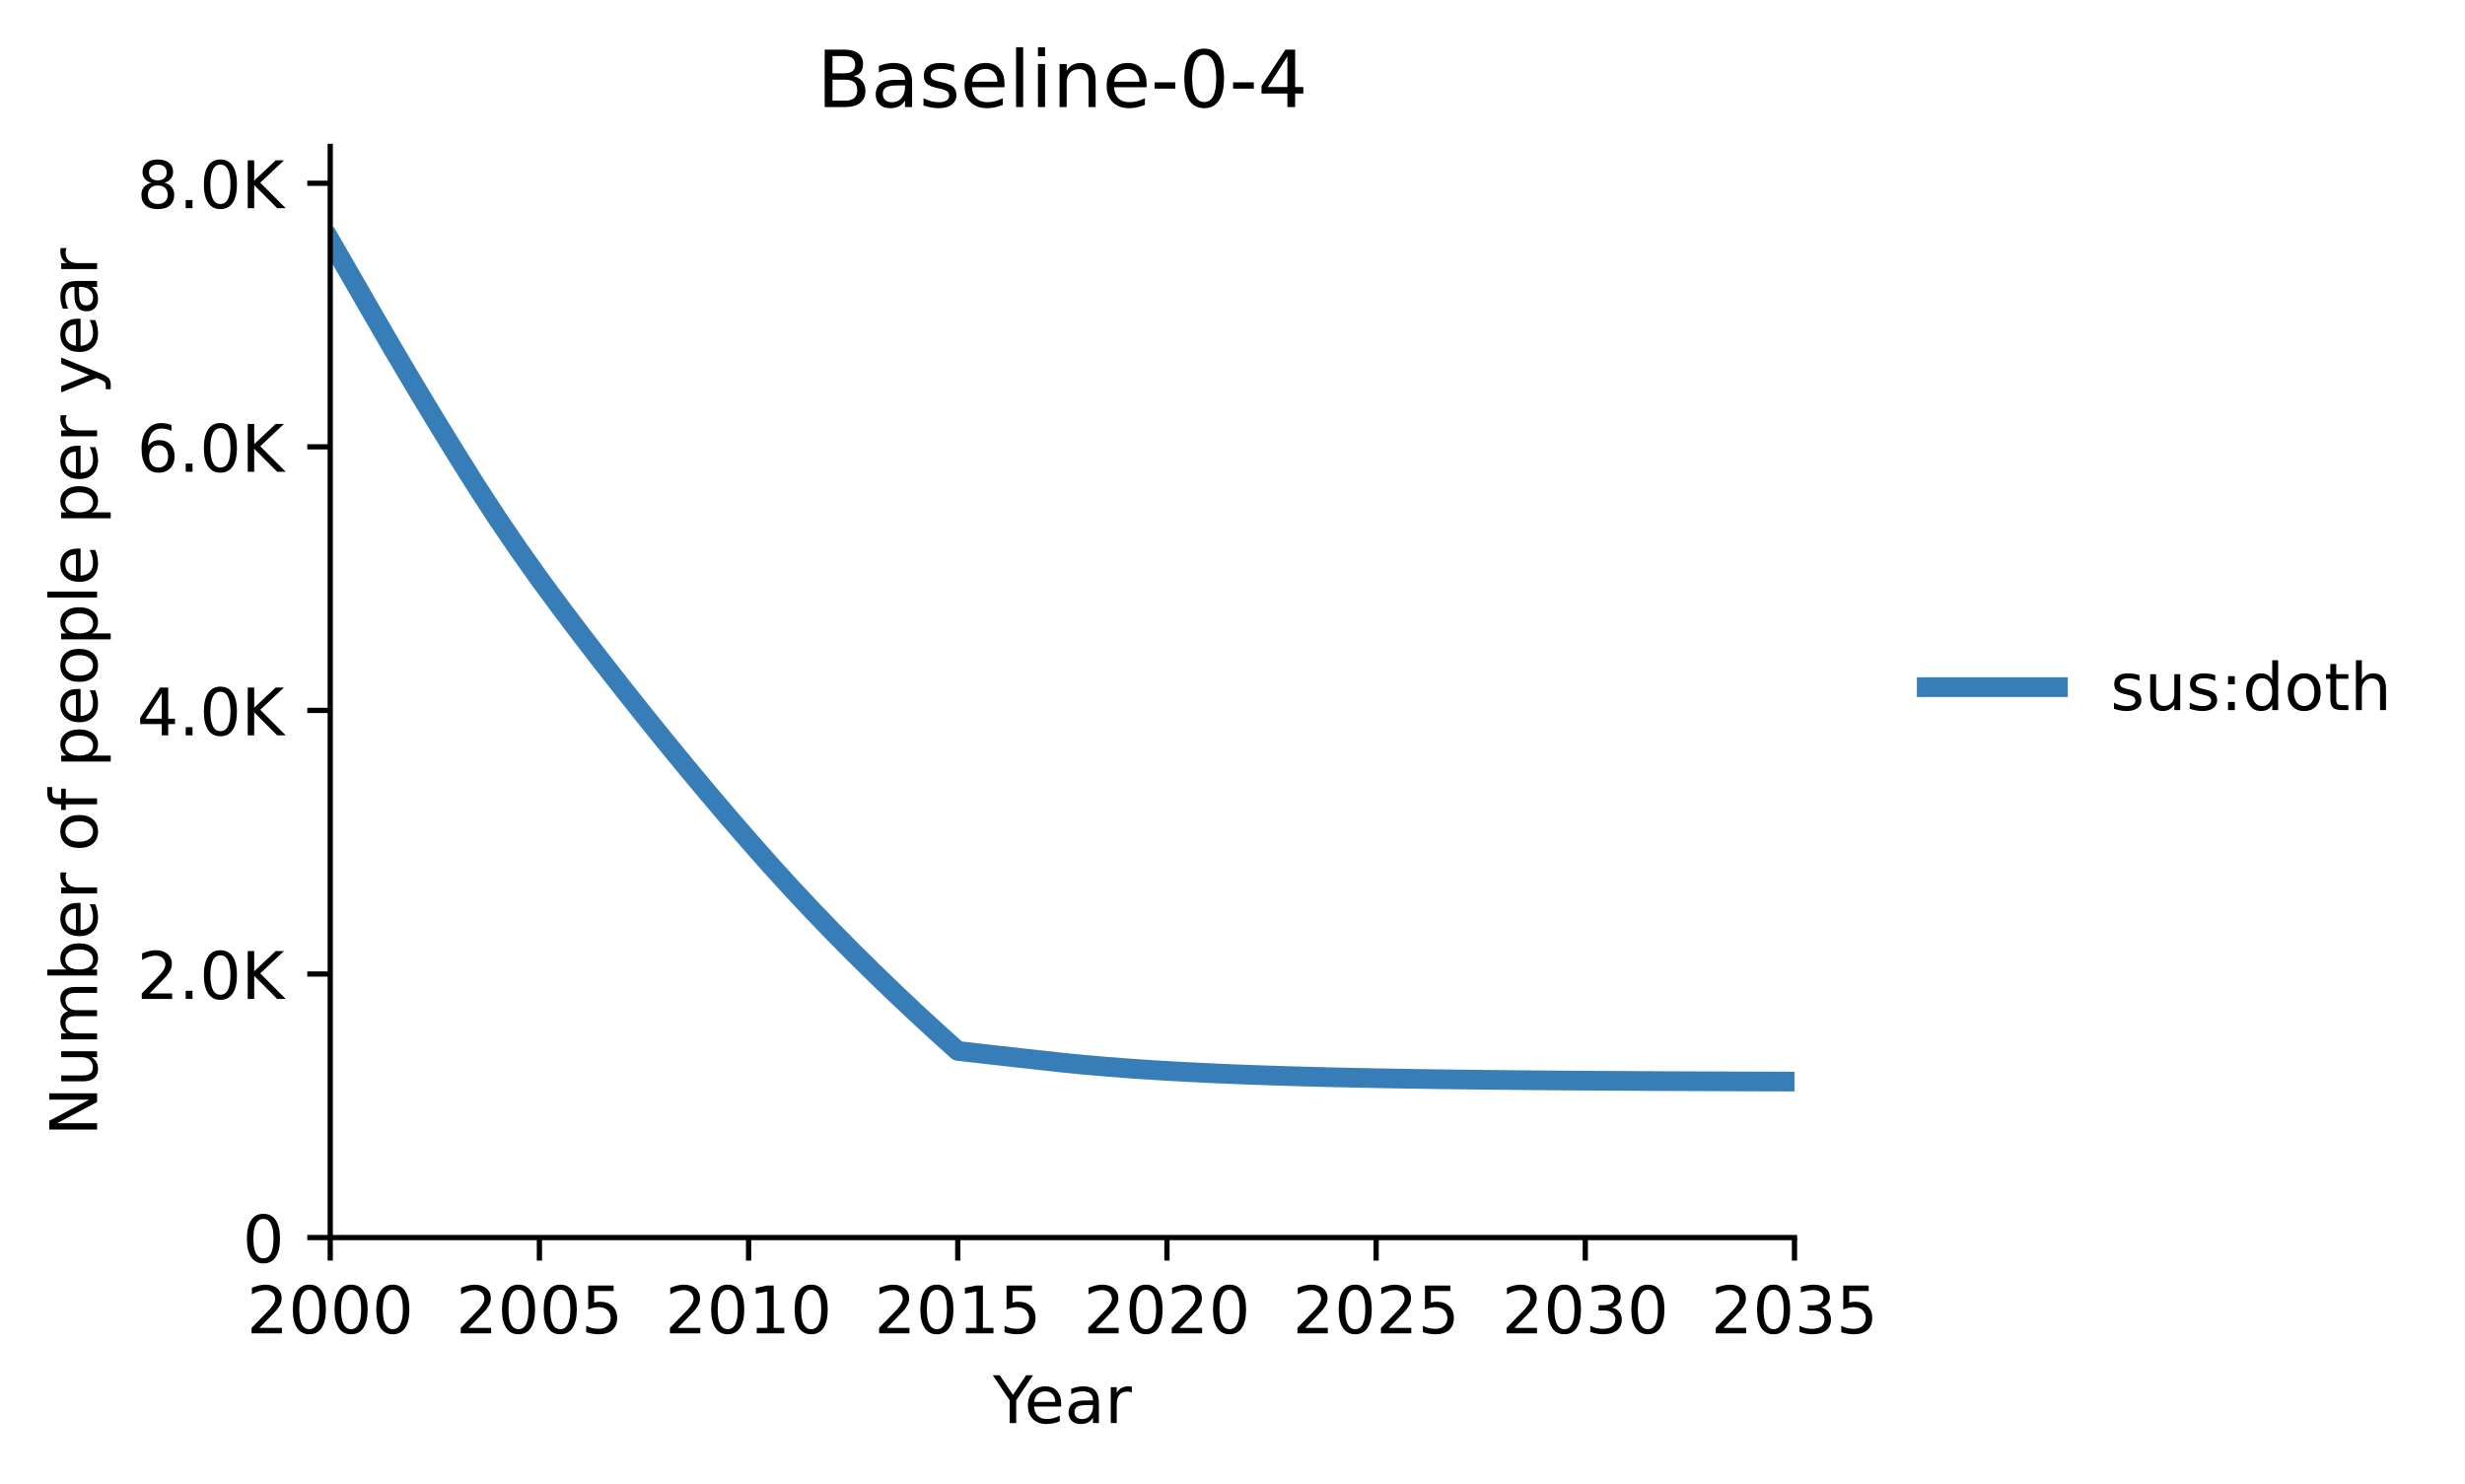
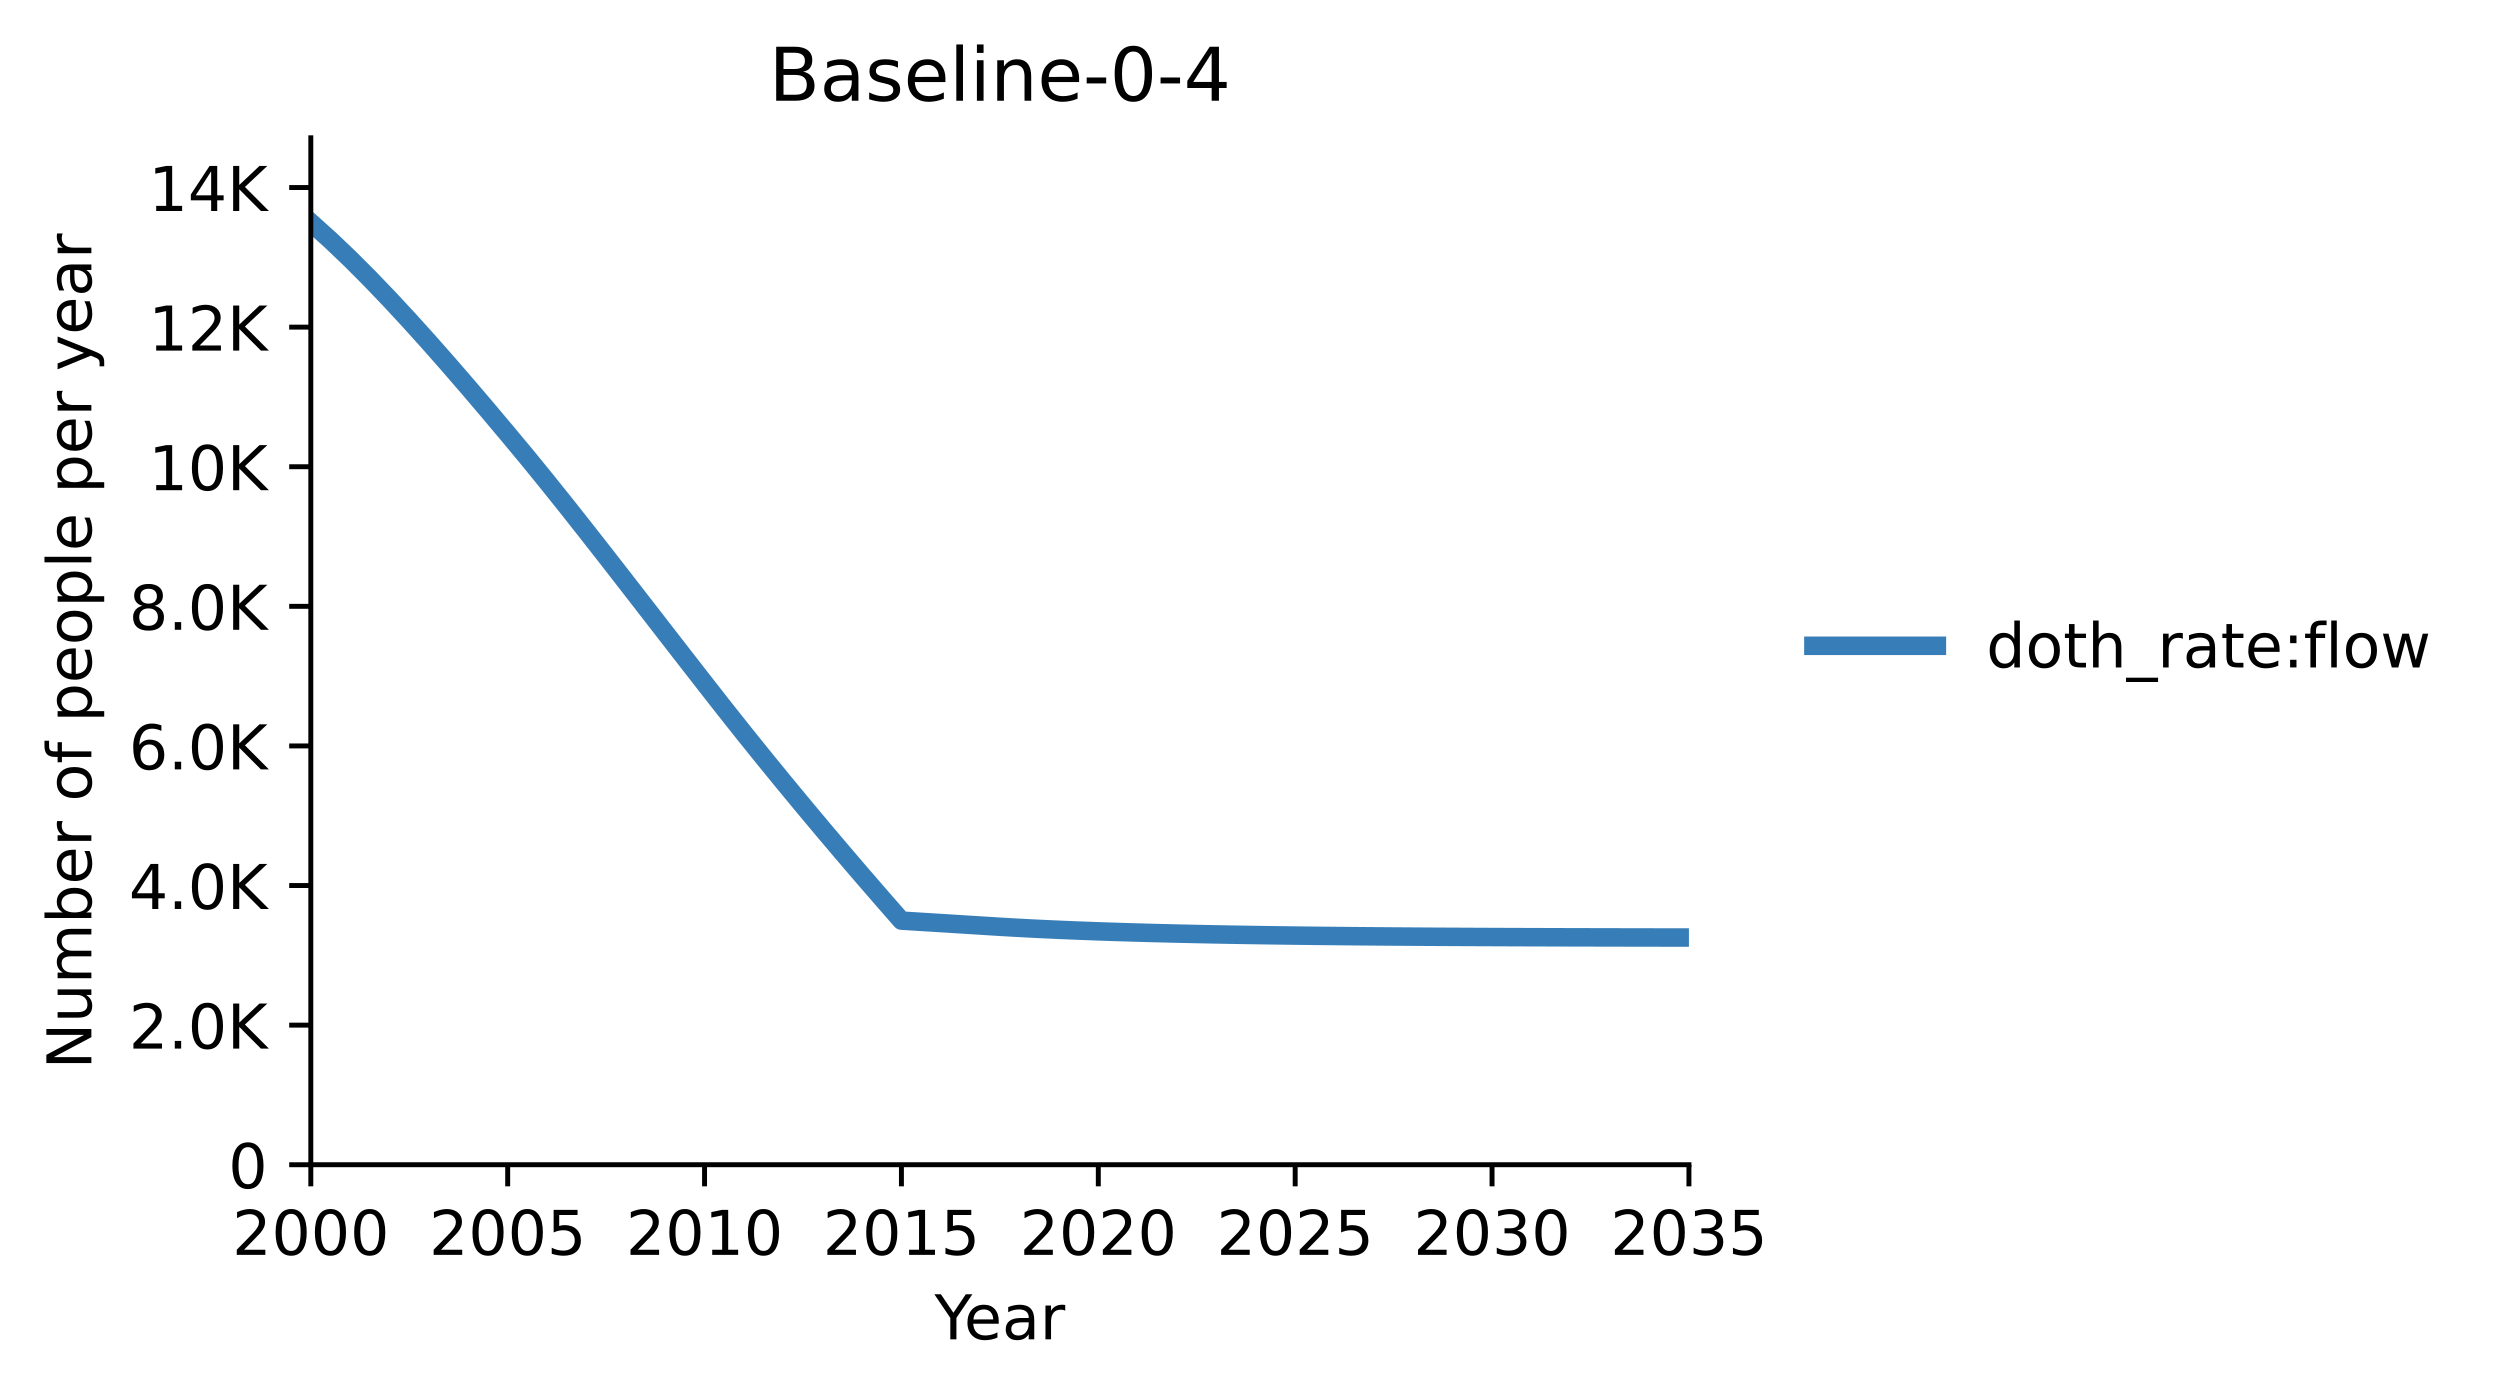
- <svg xmlns="http://www.w3.org/2000/svg" xmlns:xlink="http://www.w3.org/1999/xlink" width="375.749pt" height="226.194pt" viewBox="0 0 375.749 226.194" version="1.1">
+ <svg xmlns="http://www.w3.org/2000/svg" xmlns:xlink="http://www.w3.org/1999/xlink" width="404.901pt" height="226.194pt" viewBox="0 0 404.901 226.194" version="1.1">
  <defs>
    <style type="text/css">*{stroke-linejoin: round; stroke-linecap: butt}</style>
  </defs>
  <g id="figure_1">
    <g id="patch_1">
-       <path d="M 0 226.194  L 375.749 226.194  L 375.749 0  L 0 0  L 0 226.194  z " style="fill: none; opacity: 0" />
+       <path d="M 0 226.194  L 404.901 226.194  L 404.901 0  L 0 0  L 0 226.194  z " style="fill: none; opacity: 0" />
    </g>
    <g id="axes_1">
      <g id="patch_2">
        <path d="M 50.339 188.638  L 273.539 188.638  L 273.539 22.318  L 50.339 22.318  L 50.339 188.638  z " style="fill: none; opacity: 0" />
      </g>
      <g id="matplotlib.axis_1">
        <g id="xtick_1">
          <g id="line2d_1">
            <defs>
-               <path id="m174e5e3544" d="M 0 0  L 0 3.5  " style="stroke: #000000; stroke-width: 0.8" />
+               <path id="mdc7d738306" d="M 0 0  L 0 3.5  " style="stroke: #000000; stroke-width: 0.8" />
            </defs>
            <g>
-               <use xlink:href="#m174e5e3544" x="50.339" y="188.638" style="stroke: #000000; stroke-width: 0.8" />
+               <use xlink:href="#mdc7d738306" x="50.339" y="188.638" style="stroke: #000000; stroke-width: 0.8" />
            </g>
          </g>
          <g id="text_1">
            <g transform="translate(37.61406 203.2366) scale(0.1 -0.1)">
              <defs>
                <path id="DejaVuSans-32" d="M 1228 531  L 3431 531  L 3431 0  L 469 0  L 469 531  Q 828 903 1448 1529  Q 2069 2156 2228 2338  Q 2531 2678 2651 2914  Q 2772 3150 2772 3378  Q 2772 3750 2511 3984  Q 2250 4219 1831 4219  Q 1534 4219 1204 4116  Q 875 4013 500 3803  L 500 4441  Q 881 4594 1212 4672  Q 1544 4750 1819 4750  Q 2544 4750 2975 4387  Q 3406 4025 3406 3419  Q 3406 3131 3298 2873  Q 3191 2616 2906 2266  Q 2828 2175 2409 1742  Q 1991 1309 1228 531  z " transform="scale(0.015625)" />
                <path id="DejaVuSans-30" d="M 2034 4250  Q 1547 4250 1301 3770  Q 1056 3291 1056 2328  Q 1056 1369 1301 889  Q 1547 409 2034 409  Q 2525 409 2770 889  Q 3016 1369 3016 2328  Q 3016 3291 2770 3770  Q 2525 4250 2034 4250  z M 2034 4750  Q 2819 4750 3233 4129  Q 3647 3509 3647 2328  Q 3647 1150 3233 529  Q 2819 -91 2034 -91  Q 1250 -91 836 529  Q 422 1150 422 2328  Q 422 3509 836 4129  Q 1250 4750 2034 4750  z " transform="scale(0.015625)" />
              </defs>
              <use xlink:href="#DejaVuSans-32" />
              <use xlink:href="#DejaVuSans-30" x="63.623" />
              <use xlink:href="#DejaVuSans-30" x="127.246" />
              <use xlink:href="#DejaVuSans-30" x="190.869" />
            </g>
          </g>
        </g>
        <g id="xtick_2">
          <g id="line2d_2">
            <g>
-               <use xlink:href="#m174e5e3544" x="82.225" y="188.638" style="stroke: #000000; stroke-width: 0.8" />
+               <use xlink:href="#mdc7d738306" x="82.225" y="188.638" style="stroke: #000000; stroke-width: 0.8" />
            </g>
          </g>
          <g id="text_2">
            <g transform="translate(69.49978 203.2366) scale(0.1 -0.1)">
              <defs>
                <path id="DejaVuSans-35" d="M 691 4666  L 3169 4666  L 3169 4134  L 1269 4134  L 1269 2991  Q 1406 3038 1543 3061  Q 1681 3084 1819 3084  Q 2600 3084 3056 2656  Q 3513 2228 3513 1497  Q 3513 744 3044 326  Q 2575 -91 1722 -91  Q 1428 -91 1123 -41  Q 819 9 494 109  L 494 744  Q 775 591 1075 516  Q 1375 441 1709 441  Q 2250 441 2565 725  Q 2881 1009 2881 1497  Q 2881 1984 2565 2268  Q 2250 2553 1709 2553  Q 1456 2553 1204 2497  Q 953 2441 691 2322  L 691 4666  z " transform="scale(0.015625)" />
              </defs>
              <use xlink:href="#DejaVuSans-32" />
              <use xlink:href="#DejaVuSans-30" x="63.623" />
              <use xlink:href="#DejaVuSans-30" x="127.246" />
              <use xlink:href="#DejaVuSans-35" x="190.869" />
            </g>
          </g>
        </g>
        <g id="xtick_3">
          <g id="line2d_3">
            <g>
-               <use xlink:href="#m174e5e3544" x="114.11" y="188.638" style="stroke: #000000; stroke-width: 0.8" />
+               <use xlink:href="#mdc7d738306" x="114.11" y="188.638" style="stroke: #000000; stroke-width: 0.8" />
            </g>
          </g>
          <g id="text_3">
            <g transform="translate(101.3855 203.2366) scale(0.1 -0.1)">
              <defs>
                <path id="DejaVuSans-31" d="M 794 531  L 1825 531  L 1825 4091  L 703 3866  L 703 4441  L 1819 4666  L 2450 4666  L 2450 531  L 3481 531  L 3481 0  L 794 0  L 794 531  z " transform="scale(0.015625)" />
              </defs>
              <use xlink:href="#DejaVuSans-32" />
              <use xlink:href="#DejaVuSans-30" x="63.623" />
              <use xlink:href="#DejaVuSans-31" x="127.246" />
              <use xlink:href="#DejaVuSans-30" x="190.869" />
            </g>
          </g>
        </g>
        <g id="xtick_4">
          <g id="line2d_4">
            <g>
-               <use xlink:href="#m174e5e3544" x="145.996" y="188.638" style="stroke: #000000; stroke-width: 0.8" />
+               <use xlink:href="#mdc7d738306" x="145.996" y="188.638" style="stroke: #000000; stroke-width: 0.8" />
            </g>
          </g>
          <g id="text_4">
            <g transform="translate(133.2712 203.2366) scale(0.1 -0.1)">
              <use xlink:href="#DejaVuSans-32" />
              <use xlink:href="#DejaVuSans-30" x="63.623" />
              <use xlink:href="#DejaVuSans-31" x="127.246" />
              <use xlink:href="#DejaVuSans-35" x="190.869" />
            </g>
          </g>
        </g>
        <g id="xtick_5">
          <g id="line2d_5">
            <g>
-               <use xlink:href="#m174e5e3544" x="177.882" y="188.638" style="stroke: #000000; stroke-width: 0.8" />
+               <use xlink:href="#mdc7d738306" x="177.882" y="188.638" style="stroke: #000000; stroke-width: 0.8" />
            </g>
          </g>
          <g id="text_5">
            <g transform="translate(165.1569 203.2366) scale(0.1 -0.1)">
              <use xlink:href="#DejaVuSans-32" />
              <use xlink:href="#DejaVuSans-30" x="63.623" />
              <use xlink:href="#DejaVuSans-32" x="127.246" />
              <use xlink:href="#DejaVuSans-30" x="190.869" />
            </g>
          </g>
        </g>
        <g id="xtick_6">
          <g id="line2d_6">
            <g>
-               <use xlink:href="#m174e5e3544" x="209.768" y="188.638" style="stroke: #000000; stroke-width: 0.8" />
+               <use xlink:href="#mdc7d738306" x="209.768" y="188.638" style="stroke: #000000; stroke-width: 0.8" />
            </g>
          </g>
          <g id="text_6">
            <g transform="translate(197.0426 203.2366) scale(0.1 -0.1)">
              <use xlink:href="#DejaVuSans-32" />
              <use xlink:href="#DejaVuSans-30" x="63.623" />
              <use xlink:href="#DejaVuSans-32" x="127.246" />
              <use xlink:href="#DejaVuSans-35" x="190.869" />
            </g>
          </g>
        </g>
        <g id="xtick_7">
          <g id="line2d_7">
            <g>
-               <use xlink:href="#m174e5e3544" x="241.653" y="188.638" style="stroke: #000000; stroke-width: 0.8" />
+               <use xlink:href="#mdc7d738306" x="241.653" y="188.638" style="stroke: #000000; stroke-width: 0.8" />
            </g>
          </g>
          <g id="text_7">
            <g transform="translate(228.9283 203.2366) scale(0.1 -0.1)">
              <defs>
                <path id="DejaVuSans-33" d="M 2597 2516  Q 3050 2419 3304 2112  Q 3559 1806 3559 1356  Q 3559 666 3084 287  Q 2609 -91 1734 -91  Q 1441 -91 1130 -33  Q 819 25 488 141  L 488 750  Q 750 597 1062 519  Q 1375 441 1716 441  Q 2309 441 2620 675  Q 2931 909 2931 1356  Q 2931 1769 2642 2001  Q 2353 2234 1838 2234  L 1294 2234  L 1294 2753  L 1863 2753  Q 2328 2753 2575 2939  Q 2822 3125 2822 3475  Q 2822 3834 2567 4026  Q 2313 4219 1838 4219  Q 1578 4219 1281 4162  Q 984 4106 628 3988  L 628 4550  Q 988 4650 1302 4700  Q 1616 4750 1894 4750  Q 2613 4750 3031 4423  Q 3450 4097 3450 3541  Q 3450 3153 3228 2886  Q 3006 2619 2597 2516  z " transform="scale(0.015625)" />
              </defs>
              <use xlink:href="#DejaVuSans-32" />
              <use xlink:href="#DejaVuSans-30" x="63.623" />
              <use xlink:href="#DejaVuSans-33" x="127.246" />
              <use xlink:href="#DejaVuSans-30" x="190.869" />
            </g>
          </g>
        </g>
        <g id="xtick_8">
          <g id="line2d_8">
            <g>
-               <use xlink:href="#m174e5e3544" x="273.539" y="188.638" style="stroke: #000000; stroke-width: 0.8" />
+               <use xlink:href="#mdc7d738306" x="273.539" y="188.638" style="stroke: #000000; stroke-width: 0.8" />
            </g>
          </g>
          <g id="text_8">
            <g transform="translate(260.8141 203.2366) scale(0.1 -0.1)">
              <use xlink:href="#DejaVuSans-32" />
              <use xlink:href="#DejaVuSans-30" x="63.623" />
              <use xlink:href="#DejaVuSans-33" x="127.246" />
              <use xlink:href="#DejaVuSans-35" x="190.869" />
            </g>
          </g>
        </g>
        <g id="text_9">
          <g transform="translate(151.3516 216.9147) scale(0.1 -0.1)">
            <defs>
              <path id="DejaVuSans-59" d="M -13 4666  L 666 4666  L 1959 2747  L 3244 4666  L 3922 4666  L 2272 2222  L 2272 0  L 1638 0  L 1638 2222  L -13 4666  z " transform="scale(0.015625)" />
              <path id="DejaVuSans-65" d="M 3597 1894  L 3597 1613  L 953 1613  Q 991 1019 1311 708  Q 1631 397 2203 397  Q 2534 397 2845 478  Q 3156 559 3463 722  L 3463 178  Q 3153 47 2828 -22  Q 2503 -91 2169 -91  Q 1331 -91 842 396  Q 353 884 353 1716  Q 353 2575 817 3079  Q 1281 3584 2069 3584  Q 2775 3584 3186 3129  Q 3597 2675 3597 1894  z M 3022 2063  Q 3016 2534 2758 2815  Q 2500 3097 2075 3097  Q 1594 3097 1305 2825  Q 1016 2553 972 2059  L 3022 2063  z " transform="scale(0.015625)" />
              <path id="DejaVuSans-61" d="M 2194 1759  Q 1497 1759 1228 1600  Q 959 1441 959 1056  Q 959 750 1161 570  Q 1363 391 1709 391  Q 2188 391 2477 730  Q 2766 1069 2766 1631  L 2766 1759  L 2194 1759  z M 3341 1997  L 3341 0  L 2766 0  L 2766 531  Q 2569 213 2275 61  Q 1981 -91 1556 -91  Q 1019 -91 701 211  Q 384 513 384 1019  Q 384 1609 779 1909  Q 1175 2209 1959 2209  L 2766 2209  L 2766 2266  Q 2766 2663 2505 2880  Q 2244 3097 1772 3097  Q 1472 3097 1187 3025  Q 903 2953 641 2809  L 641 3341  Q 956 3463 1253 3523  Q 1550 3584 1831 3584  Q 2591 3584 2966 3190  Q 3341 2797 3341 1997  z " transform="scale(0.015625)" />
              <path id="DejaVuSans-72" d="M 2631 2963  Q 2534 3019 2420 3045  Q 2306 3072 2169 3072  Q 1681 3072 1420 2755  Q 1159 2438 1159 1844  L 1159 0  L 581 0  L 581 3500  L 1159 3500  L 1159 2956  Q 1341 3275 1631 3429  Q 1922 3584 2338 3584  Q 2397 3584 2469 3576  Q 2541 3569 2628 3553  L 2631 2963  z " transform="scale(0.015625)" />
            </defs>
            <use xlink:href="#DejaVuSans-59" />
            <use xlink:href="#DejaVuSans-65" x="47.834" />
            <use xlink:href="#DejaVuSans-61" x="109.357" />
            <use xlink:href="#DejaVuSans-72" x="170.637" />
          </g>
        </g>
      </g>
      <g id="matplotlib.axis_2">
        <g id="ytick_1">
          <g id="line2d_9">
            <defs>
-               <path id="m55c878cdcb" d="M 0 0  L -3.5 0  " style="stroke: #000000; stroke-width: 0.8" />
+               <path id="mecff6e68ad" d="M 0 0  L -3.5 0  " style="stroke: #000000; stroke-width: 0.8" />
            </defs>
            <g>
-               <use xlink:href="#m55c878cdcb" x="50.339" y="188.638" style="stroke: #000000; stroke-width: 0.8" />
+               <use xlink:href="#mecff6e68ad" x="50.339" y="188.638" style="stroke: #000000; stroke-width: 0.8" />
            </g>
          </g>
          <g id="text_10">
            <g transform="translate(36.97656 192.4373) scale(0.1 -0.1)">
              <use xlink:href="#DejaVuSans-30" />
            </g>
          </g>
        </g>
        <g id="ytick_2">
          <g id="line2d_10">
            <g>
-               <use xlink:href="#m55c878cdcb" x="50.339" y="148.462" style="stroke: #000000; stroke-width: 0.8" />
+               <use xlink:href="#mecff6e68ad" x="50.339" y="166.028" style="stroke: #000000; stroke-width: 0.8" />
            </g>
          </g>
          <g id="text_11">
-             <g transform="translate(20.87813 152.261) scale(0.1 -0.1)">
+             <g transform="translate(20.87813 169.8277) scale(0.1 -0.1)">
              <defs>
                <path id="DejaVuSans-2e" d="M 684 794  L 1344 794  L 1344 0  L 684 0  L 684 794  z " transform="scale(0.015625)" />
                <path id="DejaVuSans-4b" d="M 628 4666  L 1259 4666  L 1259 2694  L 3353 4666  L 4166 4666  L 1850 2491  L 4331 0  L 3500 0  L 1259 2247  L 1259 0  L 628 0  L 628 4666  z " transform="scale(0.015625)" />
              </defs>
              <use xlink:href="#DejaVuSans-32" />
              <use xlink:href="#DejaVuSans-2e" x="63.623" />
              <use xlink:href="#DejaVuSans-30" x="95.41" />
              <use xlink:href="#DejaVuSans-4b" x="159.033" />
            </g>
          </g>
        </g>
        <g id="ytick_3">
          <g id="line2d_11">
            <g>
-               <use xlink:href="#m55c878cdcb" x="50.339" y="108.285" style="stroke: #000000; stroke-width: 0.8" />
+               <use xlink:href="#mecff6e68ad" x="50.339" y="143.419" style="stroke: #000000; stroke-width: 0.8" />
            </g>
          </g>
          <g id="text_12">
-             <g transform="translate(20.87813 112.0847) scale(0.1 -0.1)">
+             <g transform="translate(20.87813 147.2181) scale(0.1 -0.1)">
              <defs>
                <path id="DejaVuSans-34" d="M 2419 4116  L 825 1625  L 2419 1625  L 2419 4116  z M 2253 4666  L 3047 4666  L 3047 1625  L 3713 1625  L 3713 1100  L 3047 1100  L 3047 0  L 2419 0  L 2419 1100  L 313 1100  L 313 1709  L 2253 4666  z " transform="scale(0.015625)" />
              </defs>
              <use xlink:href="#DejaVuSans-34" />
              <use xlink:href="#DejaVuSans-2e" x="63.623" />
              <use xlink:href="#DejaVuSans-30" x="95.41" />
              <use xlink:href="#DejaVuSans-4b" x="159.033" />
            </g>
          </g>
        </g>
        <g id="ytick_4">
          <g id="line2d_12">
            <g>
-               <use xlink:href="#m55c878cdcb" x="50.339" y="68.109" style="stroke: #000000; stroke-width: 0.8" />
+               <use xlink:href="#mecff6e68ad" x="50.339" y="120.809" style="stroke: #000000; stroke-width: 0.8" />
            </g>
          </g>
          <g id="text_13">
-             <g transform="translate(20.87813 71.90831) scale(0.1 -0.1)">
+             <g transform="translate(20.87813 124.6084) scale(0.1 -0.1)">
              <defs>
                <path id="DejaVuSans-36" d="M 2113 2584  Q 1688 2584 1439 2293  Q 1191 2003 1191 1497  Q 1191 994 1439 701  Q 1688 409 2113 409  Q 2538 409 2786 701  Q 3034 994 3034 1497  Q 3034 2003 2786 2293  Q 2538 2584 2113 2584  z M 3366 4563  L 3366 3988  Q 3128 4100 2886 4159  Q 2644 4219 2406 4219  Q 1781 4219 1451 3797  Q 1122 3375 1075 2522  Q 1259 2794 1537 2939  Q 1816 3084 2150 3084  Q 2853 3084 3261 2657  Q 3669 2231 3669 1497  Q 3669 778 3244 343  Q 2819 -91 2113 -91  Q 1303 -91 875 529  Q 447 1150 447 2328  Q 447 3434 972 4092  Q 1497 4750 2381 4750  Q 2619 4750 2861 4703  Q 3103 4656 3366 4563  z " transform="scale(0.015625)" />
              </defs>
              <use xlink:href="#DejaVuSans-36" />
              <use xlink:href="#DejaVuSans-2e" x="63.623" />
              <use xlink:href="#DejaVuSans-30" x="95.41" />
              <use xlink:href="#DejaVuSans-4b" x="159.033" />
            </g>
          </g>
        </g>
        <g id="ytick_5">
          <g id="line2d_13">
            <g>
-               <use xlink:href="#m55c878cdcb" x="50.339" y="27.933" style="stroke: #000000; stroke-width: 0.8" />
+               <use xlink:href="#mecff6e68ad" x="50.339" y="98.2" style="stroke: #000000; stroke-width: 0.8" />
            </g>
          </g>
          <g id="text_14">
-             <g transform="translate(20.87813 31.73196) scale(0.1 -0.1)">
+             <g transform="translate(20.87813 101.9988) scale(0.1 -0.1)">
              <defs>
                <path id="DejaVuSans-38" d="M 2034 2216  Q 1584 2216 1326 1975  Q 1069 1734 1069 1313  Q 1069 891 1326 650  Q 1584 409 2034 409  Q 2484 409 2743 651  Q 3003 894 3003 1313  Q 3003 1734 2745 1975  Q 2488 2216 2034 2216  z M 1403 2484  Q 997 2584 770 2862  Q 544 3141 544 3541  Q 544 4100 942 4425  Q 1341 4750 2034 4750  Q 2731 4750 3128 4425  Q 3525 4100 3525 3541  Q 3525 3141 3298 2862  Q 3072 2584 2669 2484  Q 3125 2378 3379 2068  Q 3634 1759 3634 1313  Q 3634 634 3220 271  Q 2806 -91 2034 -91  Q 1263 -91 848 271  Q 434 634 434 1313  Q 434 1759 690 2068  Q 947 2378 1403 2484  z M 1172 3481  Q 1172 3119 1398 2916  Q 1625 2713 2034 2713  Q 2441 2713 2670 2916  Q 2900 3119 2900 3481  Q 2900 3844 2670 4047  Q 2441 4250 2034 4250  Q 1625 4250 1398 4047  Q 1172 3844 1172 3481  z " transform="scale(0.015625)" />
              </defs>
              <use xlink:href="#DejaVuSans-38" />
              <use xlink:href="#DejaVuSans-2e" x="63.623" />
              <use xlink:href="#DejaVuSans-30" x="95.41" />
              <use xlink:href="#DejaVuSans-4b" x="159.033" />
            </g>
          </g>
        </g>
-         <g id="text_15">
+         <g id="ytick_6">
+           <g id="line2d_14">
+             <g>
+               <use xlink:href="#mecff6e68ad" x="50.339" y="75.59" style="stroke: #000000; stroke-width: 0.8" />
+             </g>
+           </g>
+           <g id="text_15">
+             <g transform="translate(24.05625 79.38912) scale(0.1 -0.1)">
+               <use xlink:href="#DejaVuSans-31" />
+               <use xlink:href="#DejaVuSans-30" x="63.623" />
+               <use xlink:href="#DejaVuSans-4b" x="127.246" />
+             </g>
+           </g>
+         </g>
+         <g id="ytick_7">
+           <g id="line2d_15">
+             <g>
+               <use xlink:href="#mecff6e68ad" x="50.339" y="52.98" style="stroke: #000000; stroke-width: 0.8" />
+             </g>
+           </g>
+           <g id="text_16">
+             <g transform="translate(24.05625 56.77948) scale(0.1 -0.1)">
+               <use xlink:href="#DejaVuSans-31" />
+               <use xlink:href="#DejaVuSans-32" x="63.623" />
+               <use xlink:href="#DejaVuSans-4b" x="127.246" />
+             </g>
+           </g>
+         </g>
+         <g id="ytick_8">
+           <g id="line2d_16">
+             <g>
+               <use xlink:href="#mecff6e68ad" x="50.339" y="30.371" style="stroke: #000000; stroke-width: 0.8" />
+             </g>
+           </g>
+           <g id="text_17">
+             <g transform="translate(24.05625 34.16983) scale(0.1 -0.1)">
+               <use xlink:href="#DejaVuSans-31" />
+               <use xlink:href="#DejaVuSans-34" x="63.623" />
+               <use xlink:href="#DejaVuSans-4b" x="127.246" />
+             </g>
+           </g>
+         </g>
+         <g id="text_18">
          <g transform="translate(14.79844 173.1516) rotate(-90) scale(0.1 -0.1)">
            <defs>
              <path id="DejaVuSans-4e" d="M 628 4666  L 1478 4666  L 3547 763  L 3547 4666  L 4159 4666  L 4159 0  L 3309 0  L 1241 3903  L 1241 0  L 628 0  L 628 4666  z " transform="scale(0.015625)" />
              <path id="DejaVuSans-75" d="M 544 1381  L 544 3500  L 1119 3500  L 1119 1403  Q 1119 906 1312 657  Q 1506 409 1894 409  Q 2359 409 2629 706  Q 2900 1003 2900 1516  L 2900 3500  L 3475 3500  L 3475 0  L 2900 0  L 2900 538  Q 2691 219 2414 64  Q 2138 -91 1772 -91  Q 1169 -91 856 284  Q 544 659 544 1381  z M 1991 3584  L 1991 3584  z " transform="scale(0.015625)" />
              <path id="DejaVuSans-6d" d="M 3328 2828  Q 3544 3216 3844 3400  Q 4144 3584 4550 3584  Q 5097 3584 5394 3201  Q 5691 2819 5691 2113  L 5691 0  L 5113 0  L 5113 2094  Q 5113 2597 4934 2840  Q 4756 3084 4391 3084  Q 3944 3084 3684 2787  Q 3425 2491 3425 1978  L 3425 0  L 2847 0  L 2847 2094  Q 2847 2600 2669 2842  Q 2491 3084 2119 3084  Q 1678 3084 1418 2786  Q 1159 2488 1159 1978  L 1159 0  L 581 0  L 581 3500  L 1159 3500  L 1159 2956  Q 1356 3278 1631 3431  Q 1906 3584 2284 3584  Q 2666 3584 2933 3390  Q 3200 3197 3328 2828  z " transform="scale(0.015625)" />
              <path id="DejaVuSans-62" d="M 3116 1747  Q 3116 2381 2855 2742  Q 2594 3103 2138 3103  Q 1681 3103 1420 2742  Q 1159 2381 1159 1747  Q 1159 1113 1420 752  Q 1681 391 2138 391  Q 2594 391 2855 752  Q 3116 1113 3116 1747  z M 1159 2969  Q 1341 3281 1617 3432  Q 1894 3584 2278 3584  Q 2916 3584 3314 3078  Q 3713 2572 3713 1747  Q 3713 922 3314 415  Q 2916 -91 2278 -91  Q 1894 -91 1617 61  Q 1341 213 1159 525  L 1159 0  L 581 0  L 581 4863  L 1159 4863  L 1159 2969  z " transform="scale(0.015625)" />
              <path id="DejaVuSans-20" transform="scale(0.015625)" />
              <path id="DejaVuSans-6f" d="M 1959 3097  Q 1497 3097 1228 2736  Q 959 2375 959 1747  Q 959 1119 1226 758  Q 1494 397 1959 397  Q 2419 397 2687 759  Q 2956 1122 2956 1747  Q 2956 2369 2687 2733  Q 2419 3097 1959 3097  z M 1959 3584  Q 2709 3584 3137 3096  Q 3566 2609 3566 1747  Q 3566 888 3137 398  Q 2709 -91 1959 -91  Q 1206 -91 779 398  Q 353 888 353 1747  Q 353 2609 779 3096  Q 1206 3584 1959 3584  z " transform="scale(0.015625)" />
              <path id="DejaVuSans-66" d="M 2375 4863  L 2375 4384  L 1825 4384  Q 1516 4384 1395 4259  Q 1275 4134 1275 3809  L 1275 3500  L 2222 3500  L 2222 3053  L 1275 3053  L 1275 0  L 697 0  L 697 3053  L 147 3053  L 147 3500  L 697 3500  L 697 3744  Q 697 4328 969 4595  Q 1241 4863 1831 4863  L 2375 4863  z " transform="scale(0.015625)" />
              <path id="DejaVuSans-70" d="M 1159 525  L 1159 -1331  L 581 -1331  L 581 3500  L 1159 3500  L 1159 2969  Q 1341 3281 1617 3432  Q 1894 3584 2278 3584  Q 2916 3584 3314 3078  Q 3713 2572 3713 1747  Q 3713 922 3314 415  Q 2916 -91 2278 -91  Q 1894 -91 1617 61  Q 1341 213 1159 525  z M 3116 1747  Q 3116 2381 2855 2742  Q 2594 3103 2138 3103  Q 1681 3103 1420 2742  Q 1159 2381 1159 1747  Q 1159 1113 1420 752  Q 1681 391 2138 391  Q 2594 391 2855 752  Q 3116 1113 3116 1747  z " transform="scale(0.015625)" />
              <path id="DejaVuSans-6c" d="M 603 4863  L 1178 4863  L 1178 0  L 603 0  L 603 4863  z " transform="scale(0.015625)" />
              <path id="DejaVuSans-79" d="M 2059 -325  Q 1816 -950 1584 -1140  Q 1353 -1331 966 -1331  L 506 -1331  L 506 -850  L 844 -850  Q 1081 -850 1212 -737  Q 1344 -625 1503 -206  L 1606 56  L 191 3500  L 800 3500  L 1894 763  L 2988 3500  L 3597 3500  L 2059 -325  z " transform="scale(0.015625)" />
            </defs>
            <use xlink:href="#DejaVuSans-4e" />
            <use xlink:href="#DejaVuSans-75" x="74.805" />
            <use xlink:href="#DejaVuSans-6d" x="138.184" />
            <use xlink:href="#DejaVuSans-62" x="235.596" />
            <use xlink:href="#DejaVuSans-65" x="299.072" />
            <use xlink:href="#DejaVuSans-72" x="360.596" />
            <use xlink:href="#DejaVuSans-20" x="401.709" />
            <use xlink:href="#DejaVuSans-6f" x="433.496" />
            <use xlink:href="#DejaVuSans-66" x="494.678" />
            <use xlink:href="#DejaVuSans-20" x="529.883" />
            <use xlink:href="#DejaVuSans-70" x="561.67" />
            <use xlink:href="#DejaVuSans-65" x="625.146" />
            <use xlink:href="#DejaVuSans-6f" x="686.67" />
            <use xlink:href="#DejaVuSans-70" x="747.852" />
            <use xlink:href="#DejaVuSans-6c" x="811.328" />
            <use xlink:href="#DejaVuSans-65" x="839.111" />
            <use xlink:href="#DejaVuSans-20" x="900.635" />
            <use xlink:href="#DejaVuSans-70" x="932.422" />
            <use xlink:href="#DejaVuSans-65" x="995.898" />
            <use xlink:href="#DejaVuSans-72" x="1057.422" />
            <use xlink:href="#DejaVuSans-20" x="1098.535" />
            <use xlink:href="#DejaVuSans-79" x="1130.322" />
            <use xlink:href="#DejaVuSans-65" x="1189.502" />
            <use xlink:href="#DejaVuSans-61" x="1251.025" />
            <use xlink:href="#DejaVuSans-72" x="1312.305" />
          </g>
        </g>
      </g>
-       <g id="line2d_14">
-         <path d="M 50.339 36.649  L 53.528 42.168  L 56.716 47.71  L 59.905 53.203  L 63.093 58.595  L 66.282 63.888  L 69.47 69.077  L 72.659 74.168  L 75.848 79.051  L 79.036 83.736  L 82.225 88.234  L 85.413 92.557  L 88.602 96.774  L 91.79 100.912  L 94.979 104.981  L 98.168 108.99  L 101.356 112.945  L 104.545 116.835  L 107.733 120.658  L 110.922 124.413  L 114.11 128.096  L 117.299 131.705  L 120.488 135.213  L 123.676 138.623  L 126.865 141.936  L 130.053 145.162  L 133.242 148.307  L 136.43 151.381  L 139.619 154.387  L 142.808 157.323  L 145.996 160.19  L 149.185 160.553  L 152.373 160.913  L 155.562 161.269  L 158.75 161.623  L 161.939 161.975  L 165.128 162.287  L 168.316 162.566  L 171.505 162.815  L 174.693 163.036  L 177.882 163.234  L 181.07 163.41  L 184.259 163.566  L 187.448 163.706  L 190.636 163.831  L 193.825 163.942  L 197.013 164.042  L 200.202 164.131  L 203.39 164.21  L 206.579 164.281  L 209.768 164.345  L 212.956 164.403  L 216.145 164.454  L 219.333 164.501  L 222.522 164.542  L 225.71 164.58  L 228.899 164.614  L 232.088 164.645  L 235.276 164.672  L 238.465 164.698  L 241.653 164.721  L 244.842 164.741  L 248.03 164.76  L 251.219 164.777  L 254.408 164.793  L 257.596 164.807  L 260.785 164.82  L 263.973 164.832  L 267.162 164.843  L 270.35 164.853  L 273.539 164.862  " clip-path="url(#p965b6a19fd)" style="fill: none; stroke: #377eb8; stroke-width: 3; stroke-linecap: square" />
+       <g id="line2d_17">
+         <path d="M 50.339 36.029  L 53.528 38.897  L 56.716 41.94  L 59.905 45.136  L 63.093 48.461  L 66.282 51.9  L 69.47 55.435  L 72.659 59.052  L 75.848 62.74  L 79.036 66.484  L 82.225 70.277  L 85.413 74.108  L 88.602 78.025  L 91.79 82.009  L 94.979 86.046  L 98.168 90.119  L 101.356 94.217  L 104.545 98.33  L 107.733 102.445  L 110.922 106.555  L 114.11 110.653  L 117.299 114.73  L 120.488 118.748  L 123.676 122.708  L 126.865 126.616  L 130.053 130.474  L 133.242 134.285  L 136.43 138.052  L 139.619 141.776  L 142.808 145.459  L 145.996 149.103  L 149.185 149.3  L 152.373 149.499  L 155.562 149.698  L 158.75 149.898  L 161.939 150.1  L 165.128 150.281  L 168.316 150.444  L 171.505 150.59  L 174.693 150.721  L 177.882 150.84  L 181.07 150.946  L 184.259 151.041  L 187.448 151.127  L 190.636 151.204  L 193.825 151.273  L 197.013 151.336  L 200.202 151.392  L 203.39 151.442  L 206.579 151.487  L 209.768 151.528  L 212.956 151.564  L 216.145 151.597  L 219.333 151.627  L 222.522 151.653  L 225.71 151.677  L 228.899 151.698  L 232.088 151.718  L 235.276 151.735  L 238.465 151.75  L 241.653 151.764  L 244.842 151.777  L 248.03 151.788  L 251.219 151.798  L 254.408 151.808  L 257.596 151.816  L 260.785 151.823  L 263.973 151.83  L 267.162 151.836  L 270.35 151.841  L 273.539 151.846  " clip-path="url(#p1118681a2d)" style="fill: none; stroke: #377eb8; stroke-width: 3; stroke-linecap: square" />
      </g>
      <g id="patch_3">
        <path d="M 50.339 188.638  L 50.339 22.318  " style="fill: none; stroke: #000000; stroke-width: 0.8; stroke-linejoin: miter; stroke-linecap: square" />
      </g>
      <g id="patch_4">
        <path d="M 273.539 188.638  L 273.539 22.318  " style="fill: none" />
      </g>
      <g id="patch_5">
        <path d="M 50.339 188.638  L 273.539 188.638  " style="fill: none; stroke: #000000; stroke-width: 0.8; stroke-linejoin: miter; stroke-linecap: square" />
      </g>
      <g id="patch_6">
        <path d="M 50.339 22.318  L 273.539 22.318  " style="fill: none" />
      </g>
-       <g id="text_16">
+       <g id="text_19">
        <g transform="translate(124.5356 16.31812) scale(0.12 -0.12)">
          <defs>
            <path id="DejaVuSans-42" d="M 1259 2228  L 1259 519  L 2272 519  Q 2781 519 3026 730  Q 3272 941 3272 1375  Q 3272 1813 3026 2020  Q 2781 2228 2272 2228  L 1259 2228  z M 1259 4147  L 1259 2741  L 2194 2741  Q 2656 2741 2882 2914  Q 3109 3088 3109 3444  Q 3109 3797 2882 3972  Q 2656 4147 2194 4147  L 1259 4147  z M 628 4666  L 2241 4666  Q 2963 4666 3353 4366  Q 3744 4066 3744 3513  Q 3744 3084 3544 2831  Q 3344 2578 2956 2516  Q 3422 2416 3680 2098  Q 3938 1781 3938 1306  Q 3938 681 3513 340  Q 3088 0 2303 0  L 628 0  L 628 4666  z " transform="scale(0.015625)" />
            <path id="DejaVuSans-73" d="M 2834 3397  L 2834 2853  Q 2591 2978 2328 3040  Q 2066 3103 1784 3103  Q 1356 3103 1142 2972  Q 928 2841 928 2578  Q 928 2378 1081 2264  Q 1234 2150 1697 2047  L 1894 2003  Q 2506 1872 2764 1633  Q 3022 1394 3022 966  Q 3022 478 2636 193  Q 2250 -91 1575 -91  Q 1294 -91 989 -36  Q 684 19 347 128  L 347 722  Q 666 556 975 473  Q 1284 391 1588 391  Q 1994 391 2212 530  Q 2431 669 2431 922  Q 2431 1156 2273 1281  Q 2116 1406 1581 1522  L 1381 1569  Q 847 1681 609 1914  Q 372 2147 372 2553  Q 372 3047 722 3315  Q 1072 3584 1716 3584  Q 2034 3584 2315 3537  Q 2597 3491 2834 3397  z " transform="scale(0.015625)" />
            <path id="DejaVuSans-69" d="M 603 3500  L 1178 3500  L 1178 0  L 603 0  L 603 3500  z M 603 4863  L 1178 4863  L 1178 4134  L 603 4134  L 603 4863  z " transform="scale(0.015625)" />
            <path id="DejaVuSans-6e" d="M 3513 2113  L 3513 0  L 2938 0  L 2938 2094  Q 2938 2591 2744 2837  Q 2550 3084 2163 3084  Q 1697 3084 1428 2787  Q 1159 2491 1159 1978  L 1159 0  L 581 0  L 581 3500  L 1159 3500  L 1159 2956  Q 1366 3272 1645 3428  Q 1925 3584 2291 3584  Q 2894 3584 3203 3211  Q 3513 2838 3513 2113  z " transform="scale(0.015625)" />
            <path id="DejaVuSans-2d" d="M 313 2009  L 1997 2009  L 1997 1497  L 313 1497  L 313 2009  z " transform="scale(0.015625)" />
          </defs>
          <use xlink:href="#DejaVuSans-42" />
          <use xlink:href="#DejaVuSans-61" x="68.604" />
          <use xlink:href="#DejaVuSans-73" x="129.883" />
          <use xlink:href="#DejaVuSans-65" x="181.982" />
          <use xlink:href="#DejaVuSans-6c" x="243.506" />
          <use xlink:href="#DejaVuSans-69" x="271.289" />
          <use xlink:href="#DejaVuSans-6e" x="299.072" />
          <use xlink:href="#DejaVuSans-65" x="362.451" />
          <use xlink:href="#DejaVuSans-2d" x="423.975" />
          <use xlink:href="#DejaVuSans-30" x="460.059" />
          <use xlink:href="#DejaVuSans-2d" x="523.682" />
          <use xlink:href="#DejaVuSans-34" x="559.766" />
        </g>
      </g>
      <g id="legend_1">
        <g id="patch_7">
-           <path d="M 291.699 114.317  L 366.549 114.317  Q 368.549 114.317 368.549 112.317  L 368.549 98.639  Q 368.549 96.639 366.549 96.639  L 291.699 96.639  Q 289.699 96.639 289.699 98.639  L 289.699 112.317  Q 289.699 114.317 291.699 114.317  L 291.699 114.317  z " style="fill: none; opacity: 0" />
-         </g>
-         <g id="line2d_15">
-           <path d="M 293.699 104.737  L 303.699 104.737  L 313.699 104.737  " style="fill: none; stroke: #377eb8; stroke-width: 3; stroke-linecap: square" />
-         </g>
-         <g id="text_17">
-           <g transform="translate(321.6991 108.2375) scale(0.1 -0.1)">
+           <path d="M 291.699 114.456  L 395.701 114.456  Q 397.701 114.456 397.701 112.456  L 397.701 98.5  Q 397.701 96.5 395.701 96.5  L 291.699 96.5  Q 289.699 96.5 289.699 98.5  L 289.699 112.456  Q 289.699 114.456 291.699 114.456  L 291.699 114.456  z " style="fill: none; opacity: 0" />
+         </g>
+         <g id="line2d_18">
+           <path d="M 293.699 104.598  L 303.699 104.598  L 313.699 104.598  " style="fill: none; stroke: #377eb8; stroke-width: 3; stroke-linecap: square" />
+         </g>
+         <g id="text_20">
+           <g transform="translate(321.6991 108.0984) scale(0.1 -0.1)">
            <defs>
-               <path id="DejaVuSans-3a" d="M 750 794  L 1409 794  L 1409 0  L 750 0  L 750 794  z M 750 3309  L 1409 3309  L 1409 2516  L 750 2516  L 750 3309  z " transform="scale(0.015625)" />
              <path id="DejaVuSans-64" d="M 2906 2969  L 2906 4863  L 3481 4863  L 3481 0  L 2906 0  L 2906 525  Q 2725 213 2448 61  Q 2172 -91 1784 -91  Q 1150 -91 751 415  Q 353 922 353 1747  Q 353 2572 751 3078  Q 1150 3584 1784 3584  Q 2172 3584 2448 3432  Q 2725 3281 2906 2969  z M 947 1747  Q 947 1113 1208 752  Q 1469 391 1925 391  Q 2381 391 2643 752  Q 2906 1113 2906 1747  Q 2906 2381 2643 2742  Q 2381 3103 1925 3103  Q 1469 3103 1208 2742  Q 947 2381 947 1747  z " transform="scale(0.015625)" />
              <path id="DejaVuSans-74" d="M 1172 4494  L 1172 3500  L 2356 3500  L 2356 3053  L 1172 3053  L 1172 1153  Q 1172 725 1289 603  Q 1406 481 1766 481  L 2356 481  L 2356 0  L 1766 0  Q 1100 0 847 248  Q 594 497 594 1153  L 594 3053  L 172 3053  L 172 3500  L 594 3500  L 594 4494  L 1172 4494  z " transform="scale(0.015625)" />
              <path id="DejaVuSans-68" d="M 3513 2113  L 3513 0  L 2938 0  L 2938 2094  Q 2938 2591 2744 2837  Q 2550 3084 2163 3084  Q 1697 3084 1428 2787  Q 1159 2491 1159 1978  L 1159 0  L 581 0  L 581 4863  L 1159 4863  L 1159 2956  Q 1366 3272 1645 3428  Q 1925 3584 2291 3584  Q 2894 3584 3203 3211  Q 3513 2838 3513 2113  z " transform="scale(0.015625)" />
+               <path id="DejaVuSans-5f" d="M 3263 -1063  L 3263 -1509  L -63 -1509  L -63 -1063  L 3263 -1063  z " transform="scale(0.015625)" />
+               <path id="DejaVuSans-3a" d="M 750 794  L 1409 794  L 1409 0  L 750 0  L 750 794  z M 750 3309  L 1409 3309  L 1409 2516  L 750 2516  L 750 3309  z " transform="scale(0.015625)" />
+               <path id="DejaVuSans-77" d="M 269 3500  L 844 3500  L 1563 769  L 2278 3500  L 2956 3500  L 3675 769  L 4391 3500  L 4966 3500  L 4050 0  L 3372 0  L 2619 2869  L 1863 0  L 1184 0  L 269 3500  z " transform="scale(0.015625)" />
            </defs>
-             <use xlink:href="#DejaVuSans-73" />
-             <use xlink:href="#DejaVuSans-75" x="52.1" />
-             <use xlink:href="#DejaVuSans-73" x="115.479" />
-             <use xlink:href="#DejaVuSans-3a" x="167.578" />
-             <use xlink:href="#DejaVuSans-64" x="201.27" />
-             <use xlink:href="#DejaVuSans-6f" x="264.746" />
-             <use xlink:href="#DejaVuSans-74" x="325.928" />
-             <use xlink:href="#DejaVuSans-68" x="365.137" />
+             <use xlink:href="#DejaVuSans-64" />
+             <use xlink:href="#DejaVuSans-6f" x="63.477" />
+             <use xlink:href="#DejaVuSans-74" x="124.658" />
+             <use xlink:href="#DejaVuSans-68" x="163.867" />
+             <use xlink:href="#DejaVuSans-5f" x="227.246" />
+             <use xlink:href="#DejaVuSans-72" x="277.246" />
+             <use xlink:href="#DejaVuSans-61" x="318.359" />
+             <use xlink:href="#DejaVuSans-74" x="379.639" />
+             <use xlink:href="#DejaVuSans-65" x="418.848" />
+             <use xlink:href="#DejaVuSans-3a" x="480.371" />
+             <use xlink:href="#DejaVuSans-66" x="514.062" />
+             <use xlink:href="#DejaVuSans-6c" x="549.268" />
+             <use xlink:href="#DejaVuSans-6f" x="577.051" />
+             <use xlink:href="#DejaVuSans-77" x="638.232" />
          </g>
        </g>
      </g>
    </g>
  </g>
  <defs>
-     <clipPath id="p965b6a19fd">
+     <clipPath id="p1118681a2d">
      <rect x="50.339" y="22.318" width="223.2" height="166.32" />
    </clipPath>
  </defs>
</svg>
